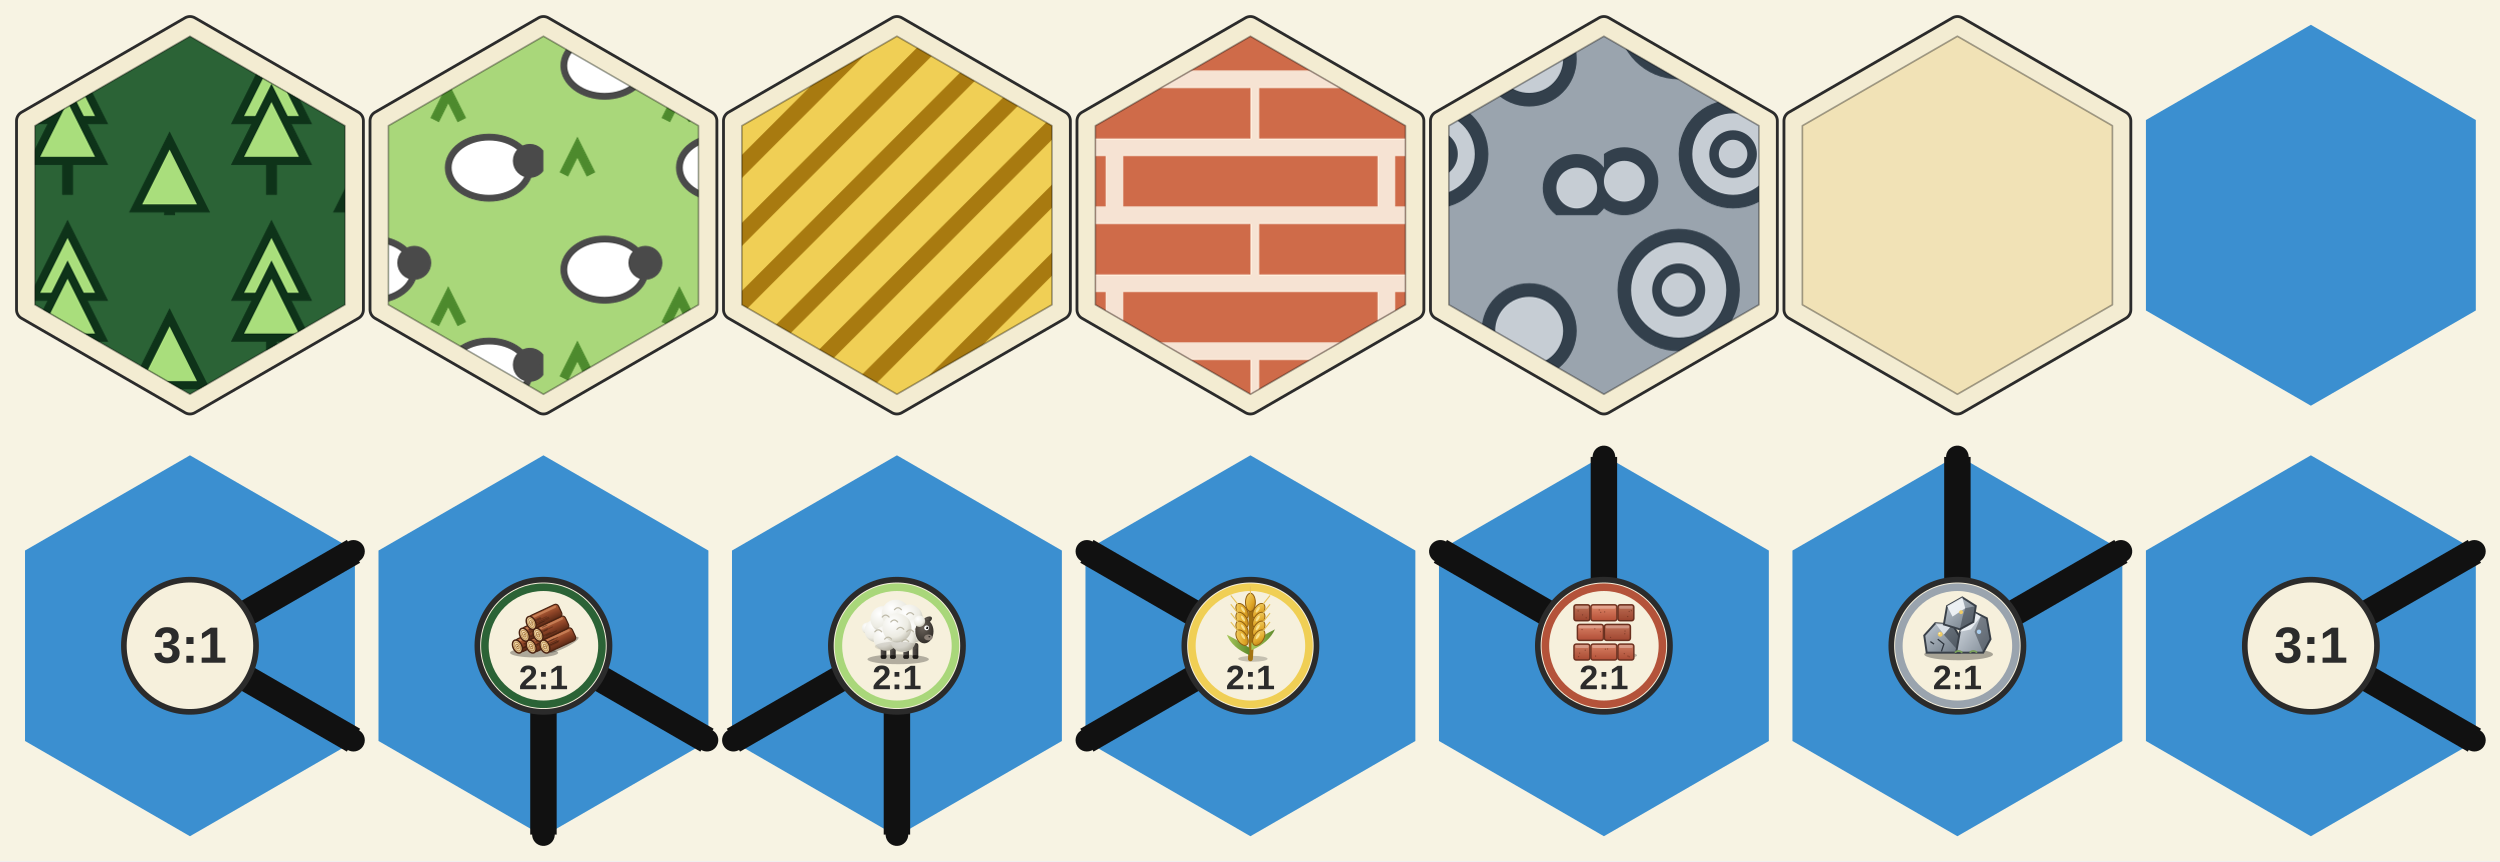
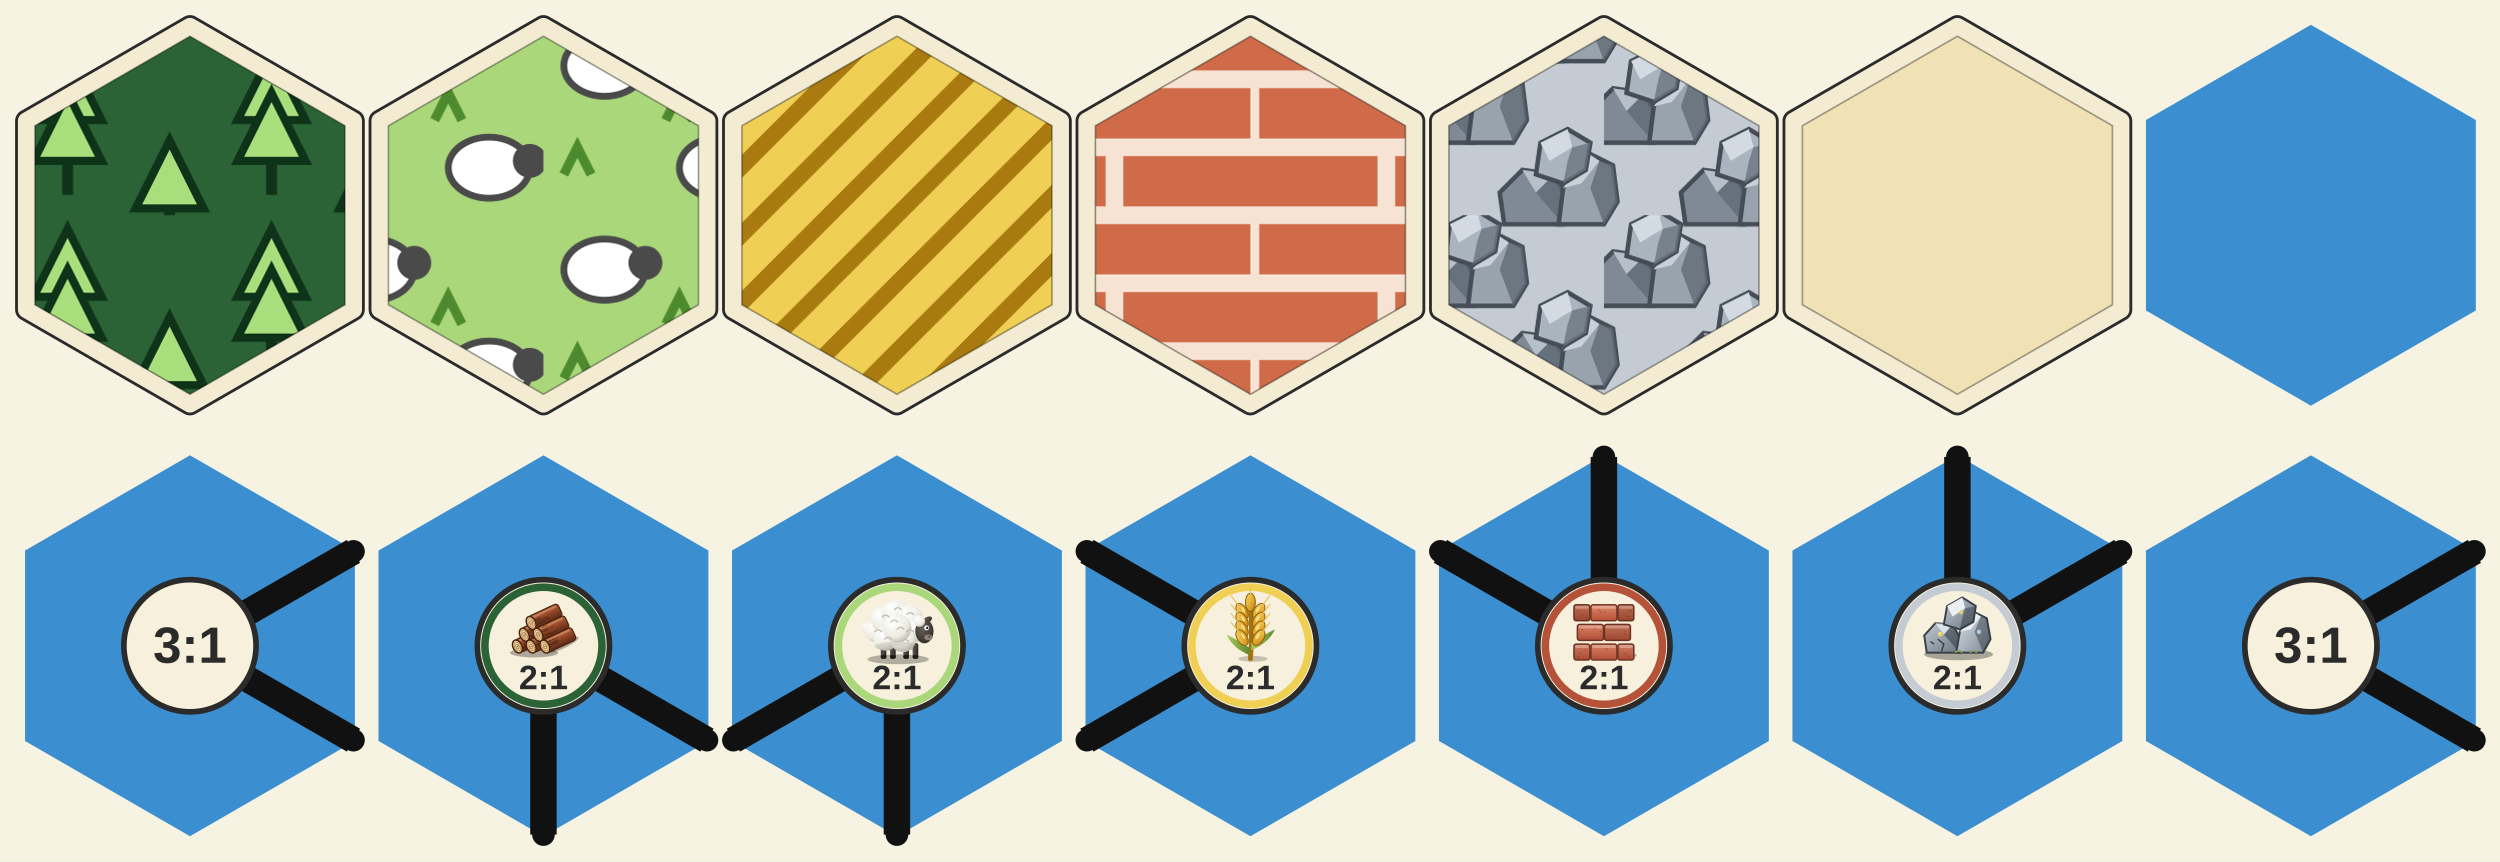
<svg xmlns="http://www.w3.org/2000/svg" viewBox="0 0 1324 456" width="1324" height="456">
  <rect width="100%" height="100%" fill="#f7f3e3" />
  <defs>
    <linearGradient id="ic-log-body" x1="0" y1="0" x2="0" y2="1">
      <stop offset="0" stop-color="#b8643a" />
      <stop offset="0.5" stop-color="#8c4326" />
      <stop offset="1" stop-color="#5c2a16" />
    </linearGradient>
    <radialGradient id="ic-log-end" cx="0.4" cy="0.4" r="0.8">
      <stop offset="0" stop-color="#f7e6bd" />
      <stop offset="1" stop-color="#d9b378" />
    </radialGradient>
    <radialGradient id="ic-wool" cx="0.35" cy="0.3" r="0.8">
      <stop offset="0" stop-color="#ffffff" />
      <stop offset="0.65" stop-color="#ecebe2" />
      <stop offset="1" stop-color="#b8b5a6" />
    </radialGradient>
    <linearGradient id="ic-leg" x1="0" x2="1">
      <stop offset="0" stop-color="#5a5550" />
      <stop offset="1" stop-color="#2c2926" />
    </linearGradient>
    <radialGradient id="ic-face" cx="0.4" cy="0.35" r="0.8">
      <stop offset="0" stop-color="#6b635b" />
      <stop offset="1" stop-color="#26231f" />
    </radialGradient>
    <linearGradient id="ic-grain" x1="0" y1="0" x2="1" y2="1">
      <stop offset="0" stop-color="#f6d56a" />
      <stop offset="0.6" stop-color="#e0a82a" />
      <stop offset="1" stop-color="#b87c14" />
    </linearGradient>
    <linearGradient id="ic-leaf" x1="0" x2="1">
      <stop offset="0" stop-color="#a9c95c" />
      <stop offset="1" stop-color="#5e8a2c" />
    </linearGradient>
    <linearGradient id="ic-brick" x1="0" y1="0" x2="0" y2="1">
      <stop offset="0" stop-color="#e48b6c" />
      <stop offset="1" stop-color="#b9523a" />
    </linearGradient>
    <linearGradient id="ic-r1" x1="0" y1="0" x2="1" y2="1">
      <stop offset="0" stop-color="#c3ccd5" />
      <stop offset="1" stop-color="#6a7580" />
    </linearGradient>
    <linearGradient id="ic-r2" x1="0" y1="0" x2="1" y2="1">
      <stop offset="0" stop-color="#dfe5eb" />
      <stop offset="1" stop-color="#7d8894" />
    </linearGradient>
    <pattern id="tx-W" width="30" height="26" patternUnits="userSpaceOnUse" patternTransform="scale(3.6)">
      <g fill="#a9de7c" stroke="#0e3319" stroke-width="1.2">
        <path d="M7,12 L12,2 L17,12Z" />
        <path d="M7,18 L12,8 L17,18Z" />
        <path d="M22,25 L27,15 L32,25Z" />
        <path d="M-8,25 L-3,15 L2,25Z" />
      </g>
      <path d="M12,18 v5 M27,25 v1 M-3,25 v1" stroke="#0e3319" stroke-width="1.6" />
    </pattern>
    <pattern id="tx-S" width="34" height="30" patternUnits="userSpaceOnUse" patternTransform="scale(3.6)">
      <g stroke="#4a4a4a" stroke-width="1">
        <ellipse cx="9" cy="8" rx="6" ry="4.5" fill="#ffffff" />
        <circle cx="15" cy="7" r="2" fill="#4a4a4a" />
        <ellipse cx="26" cy="23" rx="6" ry="4.5" fill="#ffffff" />
        <circle cx="32" cy="22" r="2" fill="#4a4a4a" />
      </g>
      <path d="M3,24 l2,-4 l2,4 M18,16 l2,-4 l2,4" stroke="#4d8a2d" stroke-width="1.4" fill="none" />
    </pattern>
    <pattern id="tx-G" width="10" height="10" patternUnits="userSpaceOnUse" patternTransform="scale(3.6)">
      <path d="M-2,12 L12,-2 M-2,2 L2,-2 M8,12 L12,8" stroke="#a87a10" stroke-width="2.4" fill="none" />
    </pattern>
    <pattern id="tx-C" width="40" height="20" patternUnits="userSpaceOnUse" patternTransform="scale(3.6)">
      <path d="M0,0 H40 M0,10 H40 M0,20 H40 M0,0 V10 M20,10 V20" stroke="#f6e3d3" stroke-width="2.6" fill="none" />
    </pattern>
-     <pattern id="tx-O" width="44" height="40" patternUnits="userSpaceOnUse" patternTransform="scale(3.6)">
-       <g fill="#c6cdd4" stroke="#33404c" stroke-width="2">
-         <circle cx="11" cy="11" r="8" />
-         <circle cx="33" cy="17" r="6" />
-         <circle cx="19" cy="31" r="7" />
-         <circle cx="40" cy="36" r="4" />
-         <circle cx="3" cy="35" r="4" />
-       </g>
-       <g fill="none" stroke="#33404c" stroke-width="1.4">
-         <circle cx="11" cy="11" r="3.2" />
-         <circle cx="19" cy="31" r="2.8" />
+     <pattern id="tx-O" width="40" height="36" patternUnits="userSpaceOnUse" patternTransform="scale(2.4)">
+       <g transform="translate(10,10)">
+         <polygon points="-12,10 -13,3 -8,-2 -1,-1 2,5 1,10" fill="#7f8a96" stroke="#454d56" stroke-width="1" />
+         <polygon points="-8,-2 -1,-1 -5,3" fill="#b7c0c9" />
+         <polygon points="-1,-1 2,5 1,10 -5,3" fill="#5f6a75" opacity="0.8" />
+         <polygon points="0,10 1,2 6,-6 12,-3 13,5 10,10" fill="#98a3ae" stroke="#454d56" stroke-width="1" />
+         <polygon points="1,2 6,-6 9,-4 5,1" fill="#c8d0d8" />
+         <polygon points="9,-4 12,-3 13,5 10,10 7,2" fill="#626c77" opacity="0.8" />
+         <polygon points="-5,-1 -4,-8 2,-11 7,-8 6,-2 1,1" fill="#aab4be" stroke="#454d56" stroke-width="1" />
+         <polygon points="-4,-8 2,-11 3,-7 -2,-4" fill="#d3dae1" />
+         <polygon points="3,-7 7,-8 6,-2 1,1 2,-4" fill="#6a7580" opacity="0.8" />
+       </g>
+       <g transform="translate(-10,-8)">
+         <polygon points="-12,10 -13,3 -8,-2 -1,-1 2,5 1,10" fill="#7f8a96" stroke="#454d56" stroke-width="1" />
+         <polygon points="-8,-2 -1,-1 -5,3" fill="#b7c0c9" />
+         <polygon points="-1,-1 2,5 1,10 -5,3" fill="#5f6a75" opacity="0.8" />
+         <polygon points="0,10 1,2 6,-6 12,-3 13,5 10,10" fill="#98a3ae" stroke="#454d56" stroke-width="1" />
+         <polygon points="1,2 6,-6 9,-4 5,1" fill="#c8d0d8" />
+         <polygon points="9,-4 12,-3 13,5 10,10 7,2" fill="#626c77" opacity="0.8" />
+         <polygon points="-5,-1 -4,-8 2,-11 7,-8 6,-2 1,1" fill="#aab4be" stroke="#454d56" stroke-width="1" />
+         <polygon points="-4,-8 2,-11 3,-7 -2,-4" fill="#d3dae1" />
+         <polygon points="3,-7 7,-8 6,-2 1,1 2,-4" fill="#6a7580" opacity="0.8" />
+       </g>
+       <g transform="translate(-10,28)">
+         <polygon points="-12,10 -13,3 -8,-2 -1,-1 2,5 1,10" fill="#7f8a96" stroke="#454d56" stroke-width="1" />
+         <polygon points="-8,-2 -1,-1 -5,3" fill="#b7c0c9" />
+         <polygon points="-1,-1 2,5 1,10 -5,3" fill="#5f6a75" opacity="0.8" />
+         <polygon points="0,10 1,2 6,-6 12,-3 13,5 10,10" fill="#98a3ae" stroke="#454d56" stroke-width="1" />
+         <polygon points="1,2 6,-6 9,-4 5,1" fill="#c8d0d8" />
+         <polygon points="9,-4 12,-3 13,5 10,10 7,2" fill="#626c77" opacity="0.8" />
+         <polygon points="-5,-1 -4,-8 2,-11 7,-8 6,-2 1,1" fill="#aab4be" stroke="#454d56" stroke-width="1" />
+         <polygon points="-4,-8 2,-11 3,-7 -2,-4" fill="#d3dae1" />
+         <polygon points="3,-7 7,-8 6,-2 1,1 2,-4" fill="#6a7580" opacity="0.8" />
+       </g>
+       <g transform="translate(30,-8)">
+         <polygon points="-12,10 -13,3 -8,-2 -1,-1 2,5 1,10" fill="#7f8a96" stroke="#454d56" stroke-width="1" />
+         <polygon points="-8,-2 -1,-1 -5,3" fill="#b7c0c9" />
+         <polygon points="-1,-1 2,5 1,10 -5,3" fill="#5f6a75" opacity="0.8" />
+         <polygon points="0,10 1,2 6,-6 12,-3 13,5 10,10" fill="#98a3ae" stroke="#454d56" stroke-width="1" />
+         <polygon points="1,2 6,-6 9,-4 5,1" fill="#c8d0d8" />
+         <polygon points="9,-4 12,-3 13,5 10,10 7,2" fill="#626c77" opacity="0.8" />
+         <polygon points="-5,-1 -4,-8 2,-11 7,-8 6,-2 1,1" fill="#aab4be" stroke="#454d56" stroke-width="1" />
+         <polygon points="-4,-8 2,-11 3,-7 -2,-4" fill="#d3dae1" />
+         <polygon points="3,-7 7,-8 6,-2 1,1 2,-4" fill="#6a7580" opacity="0.8" />
+       </g>
+       <g transform="translate(30,28)">
+         <polygon points="-12,10 -13,3 -8,-2 -1,-1 2,5 1,10" fill="#7f8a96" stroke="#454d56" stroke-width="1" />
+         <polygon points="-8,-2 -1,-1 -5,3" fill="#b7c0c9" />
+         <polygon points="-1,-1 2,5 1,10 -5,3" fill="#5f6a75" opacity="0.8" />
+         <polygon points="0,10 1,2 6,-6 12,-3 13,5 10,10" fill="#98a3ae" stroke="#454d56" stroke-width="1" />
+         <polygon points="1,2 6,-6 9,-4 5,1" fill="#c8d0d8" />
+         <polygon points="9,-4 12,-3 13,5 10,10 7,2" fill="#626c77" opacity="0.8" />
+         <polygon points="-5,-1 -4,-8 2,-11 7,-8 6,-2 1,1" fill="#aab4be" stroke="#454d56" stroke-width="1" />
+         <polygon points="-4,-8 2,-11 3,-7 -2,-4" fill="#d3dae1" />
+         <polygon points="3,-7 7,-8 6,-2 1,1 2,-4" fill="#6a7580" opacity="0.8" />
      </g>
    </pattern>
    <symbol id="edge-dark" overflow="visible">
      <polygon points="0,-100 86.603,-50 86.603,50 0,100 -86.603,50 -86.603,-50" fill="#2b2b2b" stroke="#2b2b2b" stroke-width="12" stroke-linejoin="round" />
    </symbol>
    <symbol id="edge-light" overflow="visible">
      <polygon points="0,-100 86.603,-50 86.603,50 0,100 -86.603,50 -86.603,-50" fill="#f3ecd2" stroke="#f3ecd2" stroke-width="9" stroke-linejoin="round" />
    </symbol>
    <symbol id="tile-W" overflow="visible">
      <clipPath id="clip-W">
        <polygon points="0.00,-94.80 82.10,-47.40 82.10,47.40 0.00,94.80 -82.10,47.40 -82.10,-47.40" />
      </clipPath>
      <polygon points="0,-100 86.603,-50 86.603,50 0,100 -86.603,50 -86.603,-50" fill="#2b6336" clip-path="url(#clip-W)" />
      <g clip-path="url(#clip-W)">
        <rect x="-100" y="-100" width="200" height="200" fill="url(#tx-W)" />
      </g>
      <polygon points="0.00,-94.80 82.10,-47.40 82.10,47.40 0.00,94.80 -82.10,47.40 -82.10,-47.40" fill="none" stroke="#000" stroke-opacity="0.35" stroke-width="0.9" stroke-linejoin="round" />
    </symbol>
    <symbol id="tile-S" overflow="visible">
      <clipPath id="clip-S">
        <polygon points="0.00,-94.80 82.10,-47.40 82.10,47.40 0.00,94.80 -82.10,47.40 -82.10,-47.40" />
      </clipPath>
      <polygon points="0,-100 86.603,-50 86.603,50 0,100 -86.603,50 -86.603,-50" fill="#a9d77a" clip-path="url(#clip-S)" />
      <g clip-path="url(#clip-S)">
        <rect x="-100" y="-100" width="200" height="200" fill="url(#tx-S)" />
      </g>
      <polygon points="0.00,-94.80 82.10,-47.40 82.10,47.40 0.00,94.80 -82.10,47.40 -82.10,-47.40" fill="none" stroke="#000" stroke-opacity="0.35" stroke-width="0.9" stroke-linejoin="round" />
    </symbol>
    <symbol id="tile-G" overflow="visible">
      <clipPath id="clip-G">
        <polygon points="0.00,-94.80 82.10,-47.40 82.10,47.40 0.00,94.80 -82.10,47.40 -82.10,-47.40" />
      </clipPath>
      <polygon points="0,-100 86.603,-50 86.603,50 0,100 -86.603,50 -86.603,-50" fill="#f0cf55" clip-path="url(#clip-G)" />
      <g clip-path="url(#clip-G)">
        <rect x="-100" y="-100" width="200" height="200" fill="url(#tx-G)" />
      </g>
      <polygon points="0.00,-94.80 82.10,-47.40 82.10,47.40 0.00,94.80 -82.10,47.40 -82.10,-47.40" fill="none" stroke="#000" stroke-opacity="0.35" stroke-width="0.9" stroke-linejoin="round" />
    </symbol>
    <symbol id="tile-C" overflow="visible">
      <clipPath id="clip-C">
        <polygon points="0.00,-94.80 82.10,-47.40 82.10,47.40 0.00,94.80 -82.10,47.40 -82.10,-47.40" />
      </clipPath>
      <polygon points="0,-100 86.603,-50 86.603,50 0,100 -86.603,50 -86.603,-50" fill="#cf6b49" clip-path="url(#clip-C)" />
      <g clip-path="url(#clip-C)">
        <rect x="-100" y="-100" width="200" height="200" fill="url(#tx-C)" />
      </g>
      <polygon points="0.00,-94.80 82.10,-47.40 82.10,47.40 0.00,94.80 -82.10,47.40 -82.10,-47.40" fill="none" stroke="#000" stroke-opacity="0.35" stroke-width="0.9" stroke-linejoin="round" />
    </symbol>
    <symbol id="tile-O" overflow="visible">
      <clipPath id="clip-O">
        <polygon points="0.00,-94.80 82.10,-47.40 82.10,47.40 0.00,94.80 -82.10,47.40 -82.10,-47.40" />
      </clipPath>
-       <polygon points="0,-100 86.603,-50 86.603,50 0,100 -86.603,50 -86.603,-50" fill="#9aa4ae" clip-path="url(#clip-O)" />
+       <polygon points="0,-100 86.603,-50 86.603,50 0,100 -86.603,50 -86.603,-50" fill="#c4cbd2" clip-path="url(#clip-O)" />
      <g clip-path="url(#clip-O)">
        <rect x="-100" y="-100" width="200" height="200" fill="url(#tx-O)" />
      </g>
      <polygon points="0.00,-94.80 82.10,-47.40 82.10,47.40 0.00,94.80 -82.10,47.40 -82.10,-47.40" fill="none" stroke="#000" stroke-opacity="0.35" stroke-width="0.9" stroke-linejoin="round" />
    </symbol>
    <symbol id="tile-D" overflow="visible">
      <clipPath id="clip-D">
        <polygon points="0.00,-94.80 82.10,-47.40 82.10,47.40 0.00,94.80 -82.10,47.40 -82.10,-47.40" />
      </clipPath>
      <polygon points="0,-100 86.603,-50 86.603,50 0,100 -86.603,50 -86.603,-50" fill="#f1e2b6" clip-path="url(#clip-D)" />
      <g clip-path="url(#clip-D)" />
      <polygon points="0.00,-94.80 82.10,-47.40 82.10,47.40 0.00,94.80 -82.10,47.40 -82.10,-47.40" fill="none" stroke="#000" stroke-opacity="0.35" stroke-width="0.9" stroke-linejoin="round" />
    </symbol>
    <symbol id="sea" overflow="visible">
      <polygon points="0,-100 86.603,-50 86.603,50 0,100 -86.603,50 -86.603,-50" fill="#3b8fd0" stroke="#3b8fd0" stroke-width="1.5" />
    </symbol>
    <symbol id="dock" overflow="visible">
      <line x1="0" y1="0" x2="86.603" y2="-50" stroke="#111111" stroke-width="14" stroke-linecap="butt" />
      <line x1="0" y1="0" x2="86.603" y2="-50" stroke="#111111" stroke-width="9" stroke-linecap="butt" />
      <line x1="0" y1="0" x2="86.603" y2="50" stroke="#111111" stroke-width="14" stroke-linecap="butt" />
      <line x1="0" y1="0" x2="86.603" y2="50" stroke="#111111" stroke-width="9" stroke-linecap="butt" />
      <circle cx="86.603" cy="-50" r="6" fill="#111111" />
      <circle cx="86.603" cy="50" r="6" fill="#111111" />
    </symbol>
  </defs>
  <use href="#edge-dark" x="100.603" y="114" />
  <use href="#edge-dark" x="287.809" y="114" />
  <use href="#edge-dark" x="475.015" y="114" />
  <use href="#edge-dark" x="662.221" y="114" />
  <use href="#edge-dark" x="849.427" y="114" />
  <use href="#edge-dark" x="1036.633" y="114" />
  <use href="#edge-light" x="100.603" y="114" />
  <use href="#edge-light" x="287.809" y="114" />
  <use href="#edge-light" x="475.015" y="114" />
  <use href="#edge-light" x="662.221" y="114" />
  <use href="#edge-light" x="849.427" y="114" />
  <use href="#edge-light" x="1036.633" y="114" />
  <use href="#tile-W" x="100.603" y="114" />
  <use href="#tile-S" x="287.809" y="114" />
  <use href="#tile-G" x="475.015" y="114" />
  <use href="#tile-C" x="662.221" y="114" />
  <use href="#tile-O" x="849.427" y="114" />
  <use href="#tile-D" x="1036.633" y="114" />
  <use href="#sea" x="1223.839" y="114" />
  <g transform="translate(100.603 342)">
    <use href="#sea" />
    <use href="#dock" transform="rotate(0)" />
    <circle r="35" fill="#f6f0dc" stroke="#2b2b2b" stroke-width="3" />
    <text y="9" text-anchor="middle" font-family="Arial, Helvetica, sans-serif" font-size="27" font-weight="bold" fill="#2b2b2b">3:1</text>
  </g>
  <g transform="translate(287.809 342)">
    <use href="#sea" />
    <use href="#dock" transform="rotate(60)" />
    <circle r="35" fill="#f6f0dc" stroke="#2b2b2b" stroke-width="3" />
    <circle r="31" fill="none" stroke="#2b6336" stroke-width="4" />
    <g transform="translate(0 -10) scale(1.3)">
      <ellipse cx="-3.80" cy="10.54" rx="9.80" ry="1.9" fill="#000" opacity="0.3" />
      <ellipse cx="7.67" cy="7.39" rx="7.30" ry="1.5" fill="#000" opacity="0.3" transform="rotate(-25 7.67 7.39)" />
      <g transform="rotate(-25 -10.6 8.0)">
        <rect x="-10.6" y="5.2" width="13" height="5.6" rx="1.3" fill="url(#ic-log-body)" stroke="#4a2210" stroke-width="0.5" />
        <rect x="-9.1" y="5.7" width="10.5" height="0.9" rx="0.45" fill="#e8a77a" opacity="0.45" />
        <path d="M-9.4,9.4 h4.5" stroke="#3a1a0c" stroke-width="0.4" opacity="0.54" fill="none" stroke-linecap="round" />
        <path d="M-9.3,9.7 h5.7" stroke="#3a1a0c" stroke-width="0.4" opacity="0.48" fill="none" stroke-linecap="round" />
        <path d="M-7.6,8.4 h3.1" stroke="#3a1a0c" stroke-width="0.4" opacity="0.41" fill="none" stroke-linecap="round" />
        <path d="M-7.8,8.1 h3.5" stroke="#3a1a0c" stroke-width="0.4" opacity="0.48" fill="none" stroke-linecap="round" />
        <path d="M-8.6,9.4 h6.0" stroke="#3a1a0c" stroke-width="0.4" opacity="0.38" fill="none" stroke-linecap="round" />
        <path d="M-8.3,9.5 h3.8" stroke="#3a1a0c" stroke-width="0.4" opacity="0.33" fill="none" stroke-linecap="round" />
        <ellipse cx="-10.6" cy="8.0" rx="1.8" ry="2.8" fill="url(#ic-log-end)" stroke="#4a2210" stroke-width="0.6" />
        <ellipse cx="-10.6" cy="8.0" rx="1.2" ry="1.9" fill="none" stroke="#b98a4e" stroke-width="0.32" />
        <ellipse cx="-10.6" cy="8.0" rx="0.6" ry="1.0" fill="none" stroke="#a9763b" stroke-width="0.32" />
        <circle cx="-10.6" cy="8.0" r="0.28" fill="#8a5a28" />
      </g>
      <g transform="rotate(-25 -5.0 8.0)">
        <rect x="-5.0" y="5.2" width="13" height="5.6" rx="1.3" fill="url(#ic-log-body)" stroke="#4a2210" stroke-width="0.5" />
        <rect x="-3.5" y="5.7" width="10.5" height="0.9" rx="0.45" fill="#e8a77a" opacity="0.45" />
        <path d="M-2.1,7.9 h5.7" stroke="#3a1a0c" stroke-width="0.4" opacity="0.34" fill="none" stroke-linecap="round" />
        <path d="M-2.6,8.2 h2.7" stroke="#3a1a0c" stroke-width="0.4" opacity="0.45" fill="none" stroke-linecap="round" />
        <path d="M-3.1,6.2 h3.2" stroke="#3a1a0c" stroke-width="0.4" opacity="0.51" fill="none" stroke-linecap="round" />
        <path d="M-3.9,8.2 h2.1" stroke="#3a1a0c" stroke-width="0.4" opacity="0.60" fill="none" stroke-linecap="round" />
        <path d="M-3.9,8.7 h4.2" stroke="#3a1a0c" stroke-width="0.4" opacity="0.49" fill="none" stroke-linecap="round" />
        <path d="M-2.3,7.1 h5.7" stroke="#3a1a0c" stroke-width="0.4" opacity="0.41" fill="none" stroke-linecap="round" />
        <ellipse cx="-5.0" cy="8.0" rx="1.8" ry="2.8" fill="url(#ic-log-end)" stroke="#4a2210" stroke-width="0.6" />
        <ellipse cx="-5.0" cy="8.0" rx="1.2" ry="1.9" fill="none" stroke="#b98a4e" stroke-width="0.32" />
        <ellipse cx="-5.0" cy="8.0" rx="0.6" ry="1.0" fill="none" stroke="#a9763b" stroke-width="0.32" />
        <circle cx="-5.0" cy="8.0" r="0.28" fill="#8a5a28" />
      </g>
      <g transform="rotate(-25 0.6 8.0)">
        <rect x="0.6" y="5.2" width="13" height="5.6" rx="1.3" fill="url(#ic-log-body)" stroke="#4a2210" stroke-width="0.5" />
        <rect x="2.1" y="5.7" width="10.5" height="0.9" rx="0.45" fill="#e8a77a" opacity="0.45" />
        <path d="M2.1,8.3 h4.4" stroke="#3a1a0c" stroke-width="0.4" opacity="0.50" fill="none" stroke-linecap="round" />
        <path d="M1.8,6.7 h3.5" stroke="#3a1a0c" stroke-width="0.4" opacity="0.46" fill="none" stroke-linecap="round" />
        <path d="M2.9,6.8 h4.0" stroke="#3a1a0c" stroke-width="0.4" opacity="0.39" fill="none" stroke-linecap="round" />
        <path d="M3.0,7.7 h3.2" stroke="#3a1a0c" stroke-width="0.4" opacity="0.49" fill="none" stroke-linecap="round" />
        <path d="M2.2,8.7 h4.0" stroke="#3a1a0c" stroke-width="0.4" opacity="0.41" fill="none" stroke-linecap="round" />
        <path d="M2.9,8.3 h3.9" stroke="#3a1a0c" stroke-width="0.4" opacity="0.42" fill="none" stroke-linecap="round" />
        <ellipse cx="0.6" cy="8.0" rx="1.8" ry="2.8" fill="url(#ic-log-end)" stroke="#4a2210" stroke-width="0.6" />
        <ellipse cx="0.6" cy="8.0" rx="1.2" ry="1.9" fill="none" stroke="#b98a4e" stroke-width="0.32" />
        <ellipse cx="0.6" cy="8.0" rx="0.6" ry="1.0" fill="none" stroke="#a9763b" stroke-width="0.32" />
        <circle cx="0.6" cy="8.0" r="0.28" fill="#8a5a28" />
      </g>
      <g transform="rotate(-25 -7.8 3.2)">
        <rect x="-7.8" y="0.4" width="13" height="5.6" rx="1.3" fill="url(#ic-log-body)" stroke="#4a2210" stroke-width="0.5" />
        <rect x="-6.3" y="0.9" width="10.5" height="0.9" rx="0.45" fill="#e8a77a" opacity="0.45" />
        <path d="M-5.4,3.3 h3.3" stroke="#3a1a0c" stroke-width="0.4" opacity="0.59" fill="none" stroke-linecap="round" />
        <path d="M-5.4,2.8 h4.1" stroke="#3a1a0c" stroke-width="0.4" opacity="0.52" fill="none" stroke-linecap="round" />
        <path d="M-5.3,2.2 h4.6" stroke="#3a1a0c" stroke-width="0.4" opacity="0.56" fill="none" stroke-linecap="round" />
        <path d="M-6.2,4.6 h3.2" stroke="#3a1a0c" stroke-width="0.4" opacity="0.38" fill="none" stroke-linecap="round" />
        <path d="M-4.9,2.1 h3.3" stroke="#3a1a0c" stroke-width="0.4" opacity="0.56" fill="none" stroke-linecap="round" />
        <path d="M-5.8,5.0 h4.2" stroke="#3a1a0c" stroke-width="0.4" opacity="0.60" fill="none" stroke-linecap="round" />
        <ellipse cx="-7.8" cy="3.2" rx="1.8" ry="2.8" fill="url(#ic-log-end)" stroke="#4a2210" stroke-width="0.6" />
        <ellipse cx="-7.8" cy="3.2" rx="1.2" ry="1.9" fill="none" stroke="#b98a4e" stroke-width="0.32" />
        <ellipse cx="-7.8" cy="3.2" rx="0.6" ry="1.0" fill="none" stroke="#a9763b" stroke-width="0.32" />
        <circle cx="-7.8" cy="3.2" r="0.28" fill="#8a5a28" />
      </g>
      <g transform="rotate(-25 -2.2 3.2)">
        <rect x="-2.2" y="0.4" width="13" height="5.6" rx="1.3" fill="url(#ic-log-body)" stroke="#4a2210" stroke-width="0.5" />
        <rect x="-0.7" y="0.9" width="10.5" height="0.9" rx="0.45" fill="#e8a77a" opacity="0.45" />
        <path d="M0.7,4.9 h4.6" stroke="#3a1a0c" stroke-width="0.4" opacity="0.44" fill="none" stroke-linecap="round" />
        <path d="M0.7,1.2 h2.0" stroke="#3a1a0c" stroke-width="0.4" opacity="0.46" fill="none" stroke-linecap="round" />
        <path d="M-0.2,4.5 h2.8" stroke="#3a1a0c" stroke-width="0.4" opacity="0.46" fill="none" stroke-linecap="round" />
        <path d="M0.7,2.8 h3.8" stroke="#3a1a0c" stroke-width="0.4" opacity="0.41" fill="none" stroke-linecap="round" />
        <path d="M-0.9,2.5 h3.3" stroke="#3a1a0c" stroke-width="0.4" opacity="0.37" fill="none" stroke-linecap="round" />
        <path d="M-0.1,3.0 h2.1" stroke="#3a1a0c" stroke-width="0.4" opacity="0.45" fill="none" stroke-linecap="round" />
        <ellipse cx="-2.2" cy="3.2" rx="1.8" ry="2.8" fill="url(#ic-log-end)" stroke="#4a2210" stroke-width="0.6" />
        <ellipse cx="-2.2" cy="3.2" rx="1.2" ry="1.9" fill="none" stroke="#b98a4e" stroke-width="0.32" />
        <ellipse cx="-2.2" cy="3.2" rx="0.6" ry="1.0" fill="none" stroke="#a9763b" stroke-width="0.32" />
        <circle cx="-2.2" cy="3.2" r="0.28" fill="#8a5a28" />
      </g>
      <g transform="rotate(-25 -5.0 -1.6)">
        <rect x="-5.0" y="-4.4" width="13" height="5.6" rx="1.3" fill="url(#ic-log-body)" stroke="#4a2210" stroke-width="0.5" />
        <rect x="-3.5" y="-3.9" width="10.5" height="0.9" rx="0.45" fill="#e8a77a" opacity="0.45" />
        <path d="M-2.8,-1.7 h2.2" stroke="#3a1a0c" stroke-width="0.4" opacity="0.51" fill="none" stroke-linecap="round" />
        <path d="M-2.9,-1.3 h4.6" stroke="#3a1a0c" stroke-width="0.4" opacity="0.34" fill="none" stroke-linecap="round" />
        <path d="M-4.0,-2.1 h3.3" stroke="#3a1a0c" stroke-width="0.4" opacity="0.40" fill="none" stroke-linecap="round" />
        <path d="M-4.0,-0.0 h4.1" stroke="#3a1a0c" stroke-width="0.4" opacity="0.53" fill="none" stroke-linecap="round" />
        <path d="M-2.0,-0.2 h4.4" stroke="#3a1a0c" stroke-width="0.4" opacity="0.34" fill="none" stroke-linecap="round" />
        <path d="M-3.4,-0.7 h5.8" stroke="#3a1a0c" stroke-width="0.4" opacity="0.41" fill="none" stroke-linecap="round" />
        <ellipse cx="-5.0" cy="-1.6" rx="1.8" ry="2.8" fill="url(#ic-log-end)" stroke="#4a2210" stroke-width="0.6" />
        <ellipse cx="-5.0" cy="-1.6" rx="1.2" ry="1.9" fill="none" stroke="#b98a4e" stroke-width="0.32" />
        <ellipse cx="-5.0" cy="-1.6" rx="0.6" ry="1.0" fill="none" stroke="#a9763b" stroke-width="0.32" />
        <circle cx="-5.0" cy="-1.6" r="0.28" fill="#8a5a28" />
      </g>
    </g>
    <text y="23" text-anchor="middle" font-family="Arial, Helvetica, sans-serif" font-size="18" font-weight="bold" fill="#2b2b2b">2:1</text>
  </g>
  <g transform="translate(475.015 342)">
    <use href="#sea" />
    <use href="#dock" transform="rotate(120)" />
    <circle r="35" fill="#f6f0dc" stroke="#2b2b2b" stroke-width="3" />
    <circle r="31" fill="none" stroke="#a9d77a" stroke-width="4" />
    <g transform="translate(0 -10) scale(1.3)">
      <ellipse cx="0.5" cy="13.2" rx="12.5" ry="2" fill="#000" opacity="0.28" />
      <rect x="-6.6" y="6.6" width="2.3" height="6.3" rx="0.8" fill="url(#ic-leg)" />
      <rect x="-6.6" y="11.5" width="2.3" height="1.5" rx="0.6" fill="#1d1a17" />
      <rect x="-2.8" y="6.6" width="2.3" height="6.3" rx="0.8" fill="url(#ic-leg)" />
      <rect x="-2.8" y="11.5" width="2.3" height="1.5" rx="0.6" fill="#1d1a17" />
      <rect x="2.6" y="6.6" width="2.3" height="6.3" rx="0.8" fill="url(#ic-leg)" />
      <rect x="2.6" y="11.5" width="2.3" height="1.5" rx="0.6" fill="#1d1a17" />
      <rect x="6.4" y="6.6" width="2.3" height="6.3" rx="0.8" fill="url(#ic-leg)" />
      <rect x="6.4" y="11.5" width="2.3" height="1.5" rx="0.6" fill="#1d1a17" />
      <circle cx="-12" cy="0.5" r="2.3" fill="url(#ic-wool)" />
      <circle cx="-8.5" cy="1.5" r="4.7" fill="url(#ic-wool)" />
      <circle cx="-5.5" cy="-3.2" r="5.3" fill="url(#ic-wool)" />
      <circle cx="-0.5" cy="-5.4" r="5.7" fill="url(#ic-wool)" />
      <circle cx="5" cy="-3.6" r="5.5" fill="url(#ic-wool)" />
      <circle cx="7" cy="1.6" r="4.7" fill="url(#ic-wool)" />
      <circle cx="-4.5" cy="4.6" r="5.1" fill="url(#ic-wool)" />
      <circle cx="2.5" cy="5" r="5.3" fill="url(#ic-wool)" />
      <circle cx="0" cy="0.4" r="5.9" fill="url(#ic-wool)" />
      <path d="M-9,2 q1.4,-1.6 2.8,0" stroke="#bdb9a8" stroke-width="0.5" fill="none" stroke-linecap="round" />
      <path d="M-6,-4 q1.4,-1.6 2.8,0" stroke="#bdb9a8" stroke-width="0.5" fill="none" stroke-linecap="round" />
      <path d="M-1,-7 q1.4,-1.6 2.8,0" stroke="#bdb9a8" stroke-width="0.5" fill="none" stroke-linecap="round" />
      <path d="M4,-5 q1.4,-1.6 2.8,0" stroke="#bdb9a8" stroke-width="0.5" fill="none" stroke-linecap="round" />
      <path d="M7.5,1 q1.4,-1.6 2.8,0" stroke="#bdb9a8" stroke-width="0.5" fill="none" stroke-linecap="round" />
      <path d="M-5,5 q1.4,-1.6 2.8,0" stroke="#bdb9a8" stroke-width="0.5" fill="none" stroke-linecap="round" />
      <path d="M2,6 q1.4,-1.6 2.8,0" stroke="#bdb9a8" stroke-width="0.5" fill="none" stroke-linecap="round" />
      <path d="M0,1 q1.4,-1.6 2.8,0" stroke="#bdb9a8" stroke-width="0.5" fill="none" stroke-linecap="round" />
      <path d="M-2.5,-2 q1.4,-1.6 2.8,0" stroke="#bdb9a8" stroke-width="0.5" fill="none" stroke-linecap="round" />
      <path d="M4,2 q1.4,-1.6 2.8,0" stroke="#bdb9a8" stroke-width="0.5" fill="none" stroke-linecap="round" />
      <ellipse cx="0" cy="8" rx="9" ry="2" fill="#6a665a" opacity="0.18" />
      <ellipse cx="12.2" cy="-2.7" rx="2.3" ry="1.2" fill="url(#ic-face)" transform="rotate(-30 12.2 -2.7)" />
      <ellipse cx="11.2" cy="1.8" rx="3.7" ry="4.9" fill="url(#ic-face)" />
      <ellipse cx="12.8" cy="4.3" rx="1.7" ry="1.2" fill="#8a8077" />
      <ellipse cx="13.2" cy="4" rx="0.4" ry="0.3" fill="#2c2926" />
      <circle cx="12.1" cy="0.4" r="1" fill="#ffffff" />
      <circle cx="12.3" cy="0.4" r="0.5" fill="#0d0c0b" />
      <circle cx="12" cy="0.1" r="0.18" fill="#fff" />
      <circle cx="9.2" cy="-2.3" r="2.3" fill="url(#ic-wool)" />
    </g>
    <text y="23" text-anchor="middle" font-family="Arial, Helvetica, sans-serif" font-size="18" font-weight="bold" fill="#2b2b2b">2:1</text>
  </g>
  <g transform="translate(662.221 342)">
    <use href="#sea" />
    <use href="#dock" transform="rotate(180)" />
    <circle r="35" fill="#f6f0dc" stroke="#2b2b2b" stroke-width="3" />
    <circle r="31" fill="none" stroke="#f0cf55" stroke-width="4" />
    <g transform="translate(0 -10) scale(1.3)">
      <ellipse cx="1" cy="13" rx="6" ry="1.2" fill="#000" opacity="0.2" />
      <path d="M0,13 Q0.8,4 0,-9" stroke="#a37312" stroke-width="2" fill="none" stroke-linecap="round" />
      <path d="M0.4,9.5 Q7.5,6.5 10,1 Q5,3.5 0.4,6.5 Z" fill="url(#ic-leaf)" />
      <path d="M-0.4,11.5 Q-7.5,8.5 -9.6,3.2 Q-4.8,5.6 -0.4,8.5 Z" fill="url(#ic-leaf)" />
      <ellipse cx="-3.4" cy="-6.4" rx="2" ry="3.5" fill="url(#ic-grain)" stroke="#8f5d0e" stroke-width="0.4" transform="rotate(-32 -3.4 -6.4)" />
      <line x1="-4.8" y1="-8.8" x2="-8" y2="-12.8" stroke="#e6c25a" stroke-width="0.45" />
      <ellipse cx="-3.0" cy="-7.0" rx="0.5" ry="1.4" fill="#fff3b0" opacity="0.7" transform="rotate(-32 -3.0 -7.0)" />
      <ellipse cx="3.4" cy="-6.4" rx="2" ry="3.5" fill="url(#ic-grain)" stroke="#8f5d0e" stroke-width="0.4" transform="rotate(32 3.4 -6.4)" />
      <line x1="4.8" y1="-8.8" x2="8" y2="-12.8" stroke="#e6c25a" stroke-width="0.45" />
      <ellipse cx="3.0" cy="-7.0" rx="0.5" ry="1.4" fill="#fff3b0" opacity="0.7" transform="rotate(32 3.0 -7.0)" />
      <ellipse cx="-3.4" cy="-2.8" rx="2" ry="3.5" fill="url(#ic-grain)" stroke="#8f5d0e" stroke-width="0.4" transform="rotate(-32 -3.4 -2.8)" />
      <line x1="-4.8" y1="-5.2" x2="-8" y2="-9.2" stroke="#e6c25a" stroke-width="0.45" />
      <ellipse cx="-3.0" cy="-3.4" rx="0.5" ry="1.4" fill="#fff3b0" opacity="0.7" transform="rotate(-32 -3.0 -3.4)" />
      <ellipse cx="3.4" cy="-2.8" rx="2" ry="3.5" fill="url(#ic-grain)" stroke="#8f5d0e" stroke-width="0.4" transform="rotate(32 3.4 -2.8)" />
      <line x1="4.8" y1="-5.2" x2="8" y2="-9.2" stroke="#e6c25a" stroke-width="0.45" />
      <ellipse cx="3.0" cy="-3.4" rx="0.5" ry="1.4" fill="#fff3b0" opacity="0.7" transform="rotate(32 3.0 -3.4)" />
      <ellipse cx="-3.4" cy="0.8" rx="2" ry="3.5" fill="url(#ic-grain)" stroke="#8f5d0e" stroke-width="0.4" transform="rotate(-32 -3.4 0.8)" />
      <line x1="-4.8" y1="-1.6" x2="-8" y2="-5.6" stroke="#e6c25a" stroke-width="0.45" />
      <ellipse cx="-3.0" cy="0.2" rx="0.5" ry="1.4" fill="#fff3b0" opacity="0.7" transform="rotate(-32 -3.0 0.2)" />
      <ellipse cx="3.4" cy="0.8" rx="2" ry="3.5" fill="url(#ic-grain)" stroke="#8f5d0e" stroke-width="0.4" transform="rotate(32 3.4 0.8)" />
      <line x1="4.8" y1="-1.6" x2="8" y2="-5.6" stroke="#e6c25a" stroke-width="0.45" />
      <ellipse cx="3.0" cy="0.2" rx="0.5" ry="1.4" fill="#fff3b0" opacity="0.7" transform="rotate(32 3.0 0.2)" />
      <ellipse cx="-3.4" cy="4.4" rx="2" ry="3.5" fill="url(#ic-grain)" stroke="#8f5d0e" stroke-width="0.4" transform="rotate(-32 -3.4 4.4)" />
      <line x1="-4.8" y1="2" x2="-8" y2="-2.0" stroke="#e6c25a" stroke-width="0.45" />
      <ellipse cx="-3.0" cy="3.8" rx="0.5" ry="1.4" fill="#fff3b0" opacity="0.7" transform="rotate(-32 -3.0 3.8)" />
      <ellipse cx="3.4" cy="4.4" rx="2" ry="3.5" fill="url(#ic-grain)" stroke="#8f5d0e" stroke-width="0.4" transform="rotate(32 3.4 4.4)" />
      <line x1="4.8" y1="2" x2="8" y2="-2.0" stroke="#e6c25a" stroke-width="0.45" />
      <ellipse cx="3.0" cy="3.8" rx="0.5" ry="1.4" fill="#fff3b0" opacity="0.7" transform="rotate(32 3.0 3.8)" />
      <ellipse cx="0" cy="-10" rx="2" ry="3.7" fill="url(#ic-grain)" stroke="#8f5d0e" stroke-width="0.4" />
      <line x1="0" y1="-13.3" x2="0" y2="-16.5" stroke="#e6c25a" stroke-width="0.45" />
    </g>
    <text y="23" text-anchor="middle" font-family="Arial, Helvetica, sans-serif" font-size="18" font-weight="bold" fill="#2b2b2b">2:1</text>
  </g>
  <g transform="translate(849.427 342)">
    <use href="#sea" />
    <use href="#dock" transform="rotate(240)" />
    <circle r="35" fill="#f6f0dc" stroke="#2b2b2b" stroke-width="3" />
    <circle r="31" fill="none" stroke="#b4533a" stroke-width="4" />
    <g transform="translate(0 -10) scale(1.3)">
      <ellipse cx="0.5" cy="11.6" rx="13" ry="1.8" fill="#000" opacity="0.25" />
      <rect x="-12.2" y="-9" width="6.5" height="6.5" rx="0.9" fill="url(#ic-brick)" stroke="#6f3322" stroke-width="0.6" />
      <rect x="-12.2" y="-9" width="6.5" height="6.5" rx="0.9" fill="#3a1608" opacity="0.23" />
      <rect x="-11.7" y="-8.6" width="5.5" height="1.2" rx="0.5" fill="#fff" opacity="0.28" />
      <circle cx="-8.7" cy="-4.9" r="0.28" fill="#5a2515" opacity="0.5" />
      <circle cx="-10.5" cy="-6.5" r="0.28" fill="#5a2515" opacity="0.5" />
      <circle cx="-7.2" cy="-3.7" r="0.28" fill="#5a2515" opacity="0.5" />
      <rect x="-5.3" y="-9" width="10.6" height="6.5" rx="0.9" fill="url(#ic-brick)" stroke="#6f3322" stroke-width="0.6" />
      <rect x="-5.3" y="-9" width="10.6" height="6.5" rx="0.9" fill="#3a1608" opacity="0.03" />
      <rect x="-4.8" y="-8.6" width="9.6" height="1.2" rx="0.5" fill="#fff" opacity="0.28" />
      <circle cx="-1.3" cy="-5.9" r="0.28" fill="#5a2515" opacity="0.5" />
      <circle cx="-1.9" cy="-6.9" r="0.28" fill="#5a2515" opacity="0.5" />
      <circle cx="0.3" cy="-6.1" r="0.28" fill="#5a2515" opacity="0.5" />
      <rect x="5.7" y="-9" width="6.5" height="6.5" rx="0.9" fill="url(#ic-brick)" stroke="#6f3322" stroke-width="0.6" />
      <rect x="5.7" y="-9" width="6.5" height="6.5" rx="0.9" fill="#3a1608" opacity="0.24" />
      <rect x="6.2" y="-8.6" width="5.5" height="1.2" rx="0.5" fill="#fff" opacity="0.28" />
      <circle cx="11.2" cy="-6.6" r="0.28" fill="#5a2515" opacity="0.5" />
      <circle cx="10.3" cy="-6.3" r="0.28" fill="#5a2515" opacity="0.5" />
      <circle cx="9.7" cy="-4.2" r="0.28" fill="#5a2515" opacity="0.5" />
      <rect x="-10.8" y="-1" width="10.6" height="6.5" rx="0.9" fill="url(#ic-brick)" stroke="#6f3322" stroke-width="0.6" />
      <rect x="-10.8" y="-1" width="10.6" height="6.5" rx="0.9" fill="#3a1608" opacity="0.07" />
      <rect x="-10.3" y="-0.6" width="9.6" height="1.2" rx="0.5" fill="#fff" opacity="0.28" />
      <circle cx="-8.9" cy="1.1" r="0.28" fill="#5a2515" opacity="0.5" />
      <circle cx="-3.7" cy="0.8" r="0.28" fill="#5a2515" opacity="0.5" />
      <circle cx="-1.4" cy="1.9" r="0.28" fill="#5a2515" opacity="0.5" />
      <rect x="0.2" y="-1" width="10.6" height="6.5" rx="0.9" fill="url(#ic-brick)" stroke="#6f3322" stroke-width="0.6" />
      <rect x="0.2" y="-1" width="10.6" height="6.5" rx="0.9" fill="#3a1608" opacity="0.20" />
      <rect x="0.7" y="-0.6" width="9.6" height="1.2" rx="0.5" fill="#fff" opacity="0.28" />
      <circle cx="8.5" cy="2.8" r="0.28" fill="#5a2515" opacity="0.5" />
      <circle cx="2.7" cy="4.3" r="0.28" fill="#5a2515" opacity="0.5" />
      <circle cx="8.6" cy="1.7" r="0.28" fill="#5a2515" opacity="0.5" />
      <rect x="-12.2" y="7" width="6.5" height="6.5" rx="0.9" fill="url(#ic-brick)" stroke="#6f3322" stroke-width="0.6" />
      <rect x="-12.2" y="7" width="6.5" height="6.5" rx="0.9" fill="#3a1608" opacity="0.13" />
      <rect x="-11.7" y="7.4" width="5.5" height="1.2" rx="0.5" fill="#fff" opacity="0.28" />
      <circle cx="-7.6" cy="9.5" r="0.28" fill="#5a2515" opacity="0.5" />
      <circle cx="-9.9" cy="10.7" r="0.28" fill="#5a2515" opacity="0.5" />
      <circle cx="-10.3" cy="12.1" r="0.28" fill="#5a2515" opacity="0.5" />
      <rect x="-5.3" y="7" width="10.6" height="6.5" rx="0.9" fill="url(#ic-brick)" stroke="#6f3322" stroke-width="0.6" />
      <rect x="-5.3" y="7" width="10.6" height="6.5" rx="0.9" fill="#3a1608" opacity="0.06" />
      <rect x="-4.8" y="7.4" width="9.6" height="1.2" rx="0.5" fill="#fff" opacity="0.28" />
      <circle cx="-3.4" cy="11.9" r="0.28" fill="#5a2515" opacity="0.5" />
      <circle cx="1.5" cy="9.0" r="0.28" fill="#5a2515" opacity="0.5" />
      <circle cx="0.6" cy="9.1" r="0.28" fill="#5a2515" opacity="0.5" />
      <rect x="5.7" y="7" width="6.5" height="6.5" rx="0.9" fill="url(#ic-brick)" stroke="#6f3322" stroke-width="0.6" />
      <rect x="5.7" y="7" width="6.5" height="6.5" rx="0.9" fill="#3a1608" opacity="0.11" />
      <rect x="6.2" y="7.4" width="5.5" height="1.2" rx="0.5" fill="#fff" opacity="0.28" />
      <circle cx="10.3" cy="12.2" r="0.28" fill="#5a2515" opacity="0.5" />
      <circle cx="9.8" cy="11.9" r="0.28" fill="#5a2515" opacity="0.5" />
      <circle cx="8.3" cy="10.9" r="0.28" fill="#5a2515" opacity="0.5" />
    </g>
    <text y="23" text-anchor="middle" font-family="Arial, Helvetica, sans-serif" font-size="18" font-weight="bold" fill="#2b2b2b">2:1</text>
  </g>
  <g transform="translate(1036.633 342)">
    <use href="#sea" />
    <use href="#dock" transform="rotate(300)" />
    <circle r="35" fill="#f6f0dc" stroke="#2b2b2b" stroke-width="3" />
-     <circle r="31" fill="none" stroke="#9aa4ae" stroke-width="4" />
+     <circle r="31" fill="none" stroke="#c4cbd2" stroke-width="4" />
    <g transform="translate(0 -10) scale(1.3)">
      <ellipse cx="0.5" cy="11.2" rx="14" ry="2.4" fill="#000" opacity="0.32" />
      <polygon points="-12.5,10.5 -13.5,3.5 -9,-1.5 -2,-1 1.5,5 1,10.5" fill="url(#ic-r1)" stroke="#3a4149" stroke-width="0.8" />
      <polygon points="-9,-1.5 -2,-1 -5.5,3.2" fill="#e9eef3" opacity="0.8" />
      <polygon points="-2,-1 1.5,5 1,10.5 -5.5,3.2" fill="#2c333b" opacity="0.5" />
      <path d="M-8,5 l2.5,2 l-1,3 M-11,6 l1.5,1" stroke="#2c333b" stroke-width="0.5" fill="none" />
      <polygon points="-0.5,10.5 1,2 6,-6.5 12,-3.5 13.5,5 10.5,10.5" fill="url(#ic-r2)" stroke="#3a4149" stroke-width="0.8" />
      <polygon points="1,2 6,-6.5 9.5,-4.2 5.5,1" fill="#f1f5f8" opacity="0.85" />
      <polygon points="9.5,-4.2 12,-3.5 13.5,5 10.5,10.5 7,2" fill="#2c333b" opacity="0.45" />
      <polygon points="-5.5,-1 -4.2,-8.5 2,-12 7.5,-8.5 6.5,-2 1,1" fill="url(#ic-r1)" stroke="#3a4149" stroke-width="0.8" />
      <polygon points="-4.2,-8.5 2,-12 3.2,-7.6 -2,-4.2" fill="#f4f7fa" opacity="0.9" />
      <polygon points="3.2,-7.6 7.5,-8.5 6.5,-2 1,1 2.2,-4.4" fill="#2c333b" opacity="0.45" />
      <circle cx="-7" cy="3" r="1" fill="#f0cc66" />
      <circle cx="-7.3" cy="2.7" r="0.35" fill="#fff6c8" />
      <circle cx="8.8" cy="2" r="0.9" fill="#a8cdee" />
      <circle cx="1.5" cy="-6" r="0.8" fill="#f0cc66" />
      <path d="M-1,10.5 q1.5,-1.4 3,0 M5,10.5 q1.5,-1.4 3,0" stroke="#7aa05a" stroke-width="0.7" fill="none" />
    </g>
    <text y="23" text-anchor="middle" font-family="Arial, Helvetica, sans-serif" font-size="18" font-weight="bold" fill="#2b2b2b">2:1</text>
  </g>
  <g transform="translate(1223.839 342)">
    <use href="#sea" />
    <use href="#dock" transform="rotate(0)" />
    <circle r="35" fill="#f6f0dc" stroke="#2b2b2b" stroke-width="3" />
    <text y="9" text-anchor="middle" font-family="Arial, Helvetica, sans-serif" font-size="27" font-weight="bold" fill="#2b2b2b">3:1</text>
  </g>
</svg>
